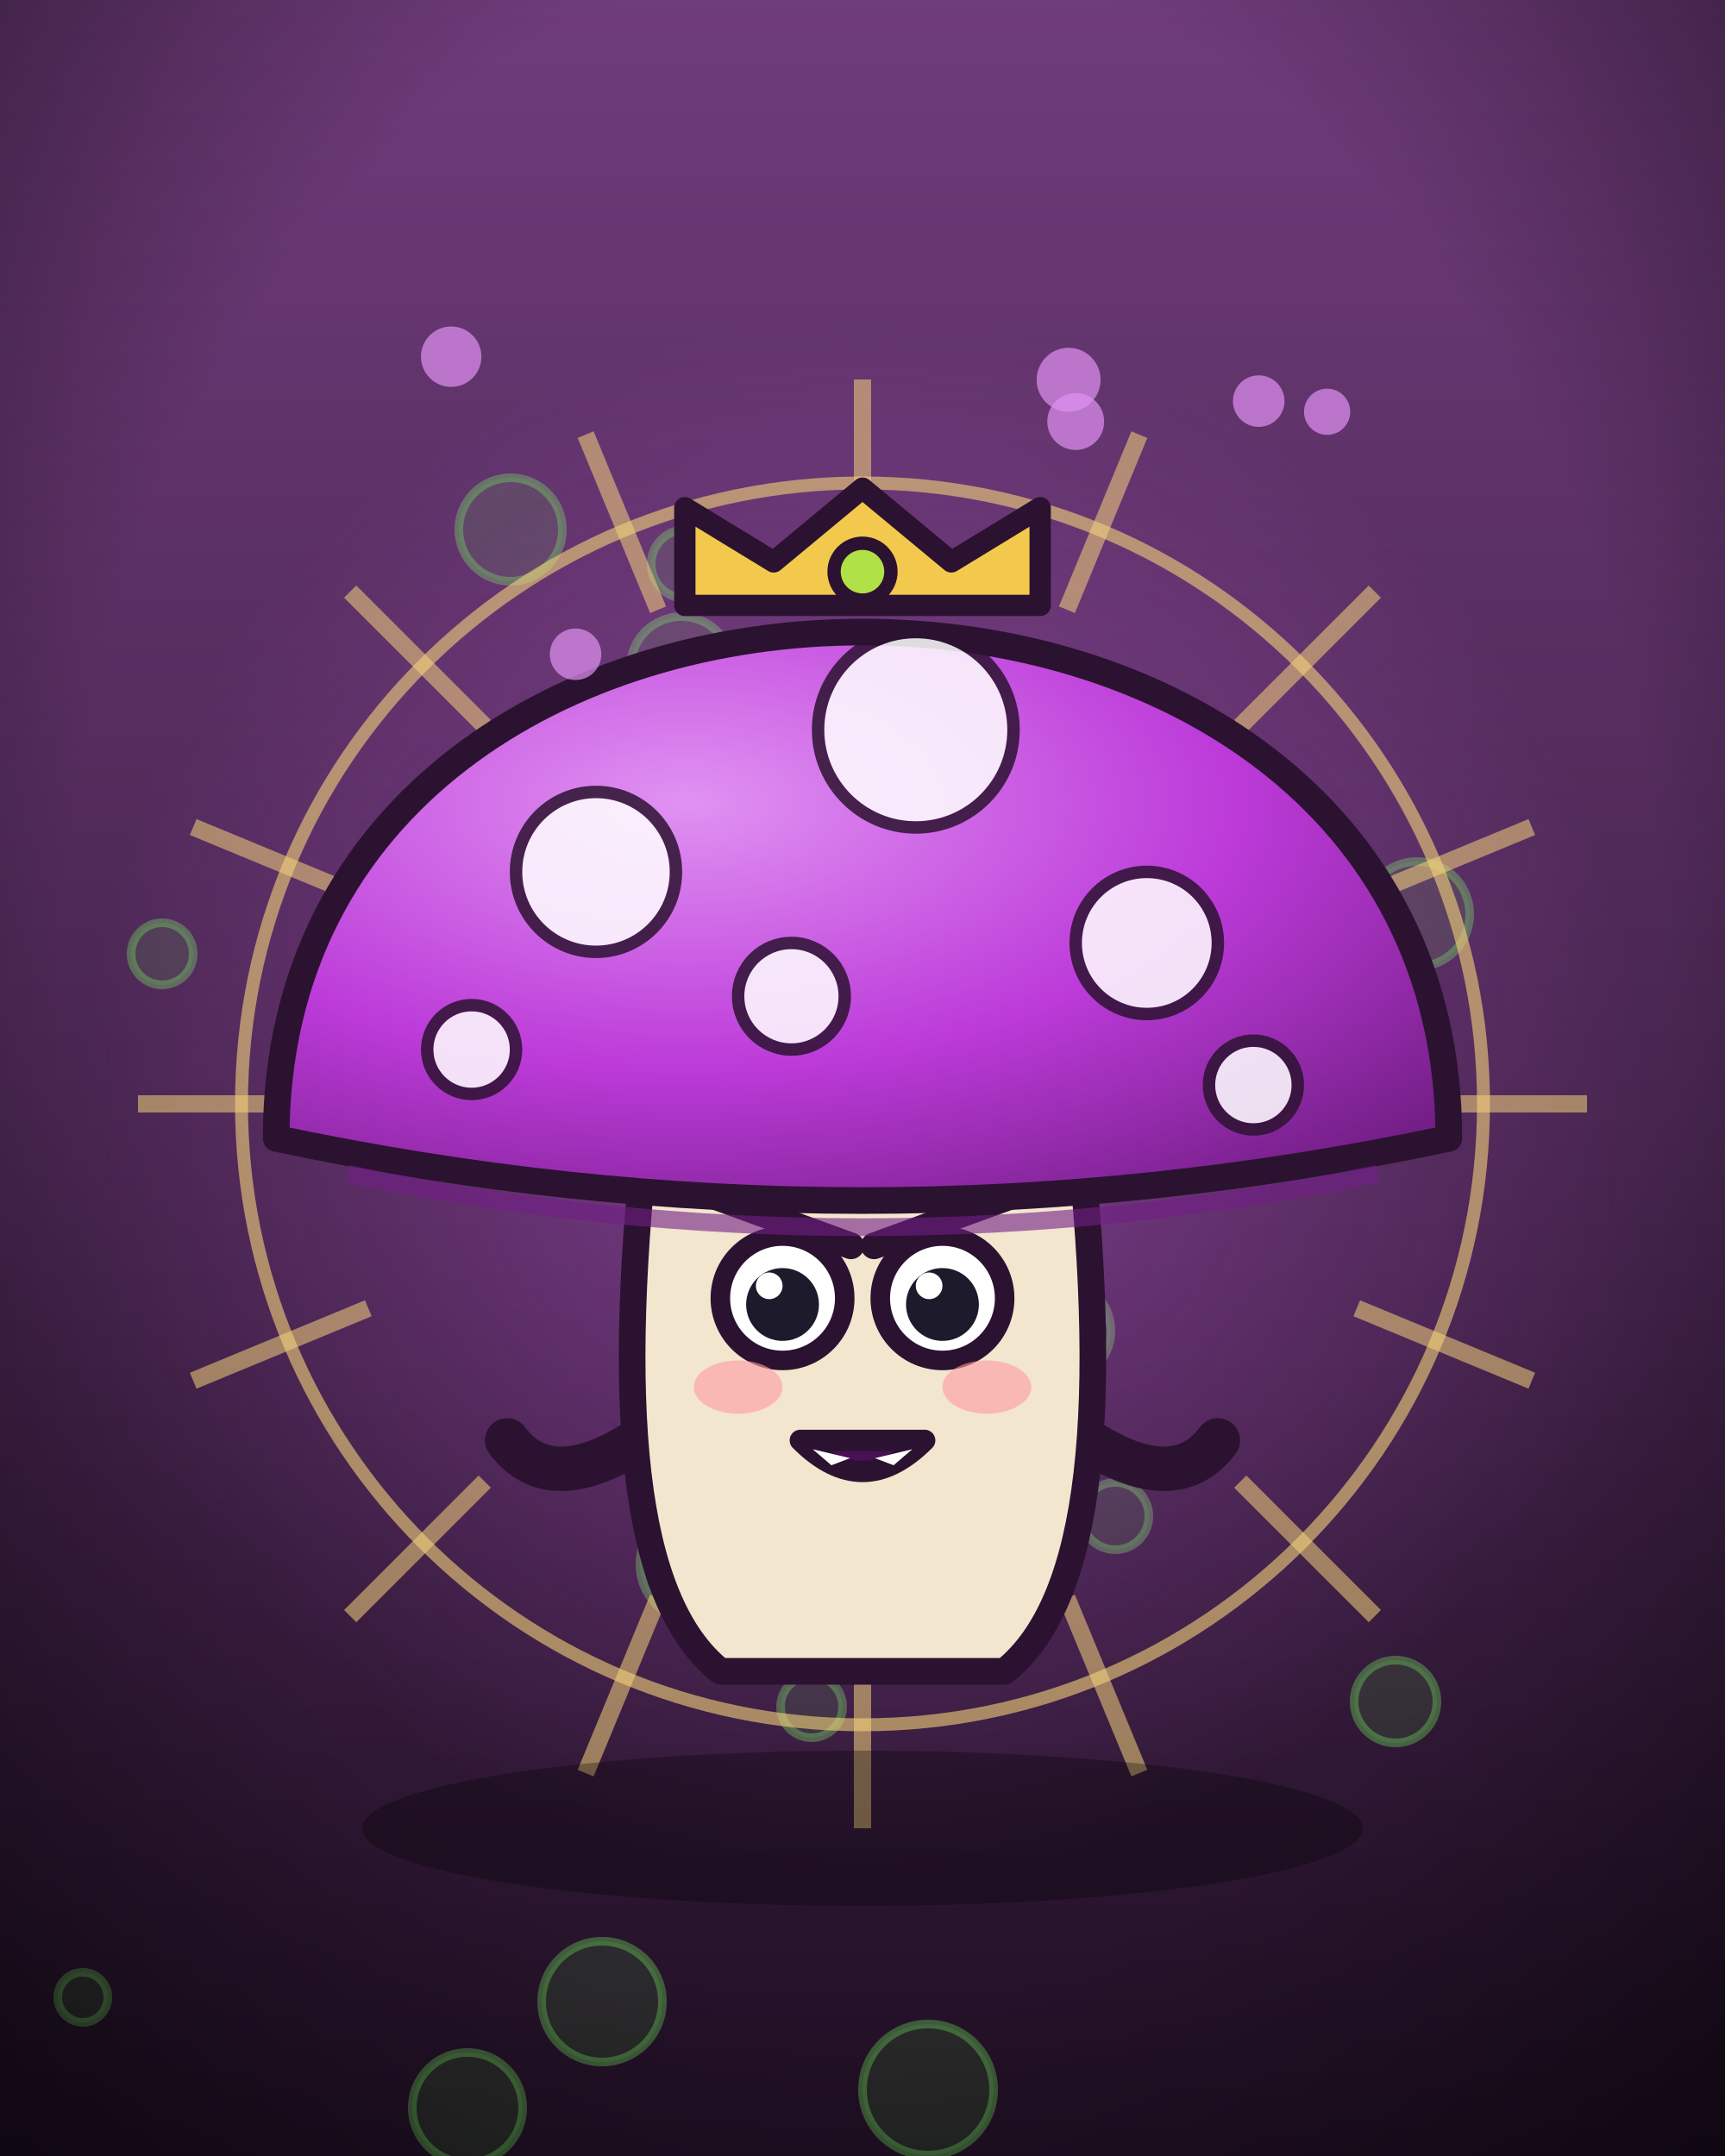
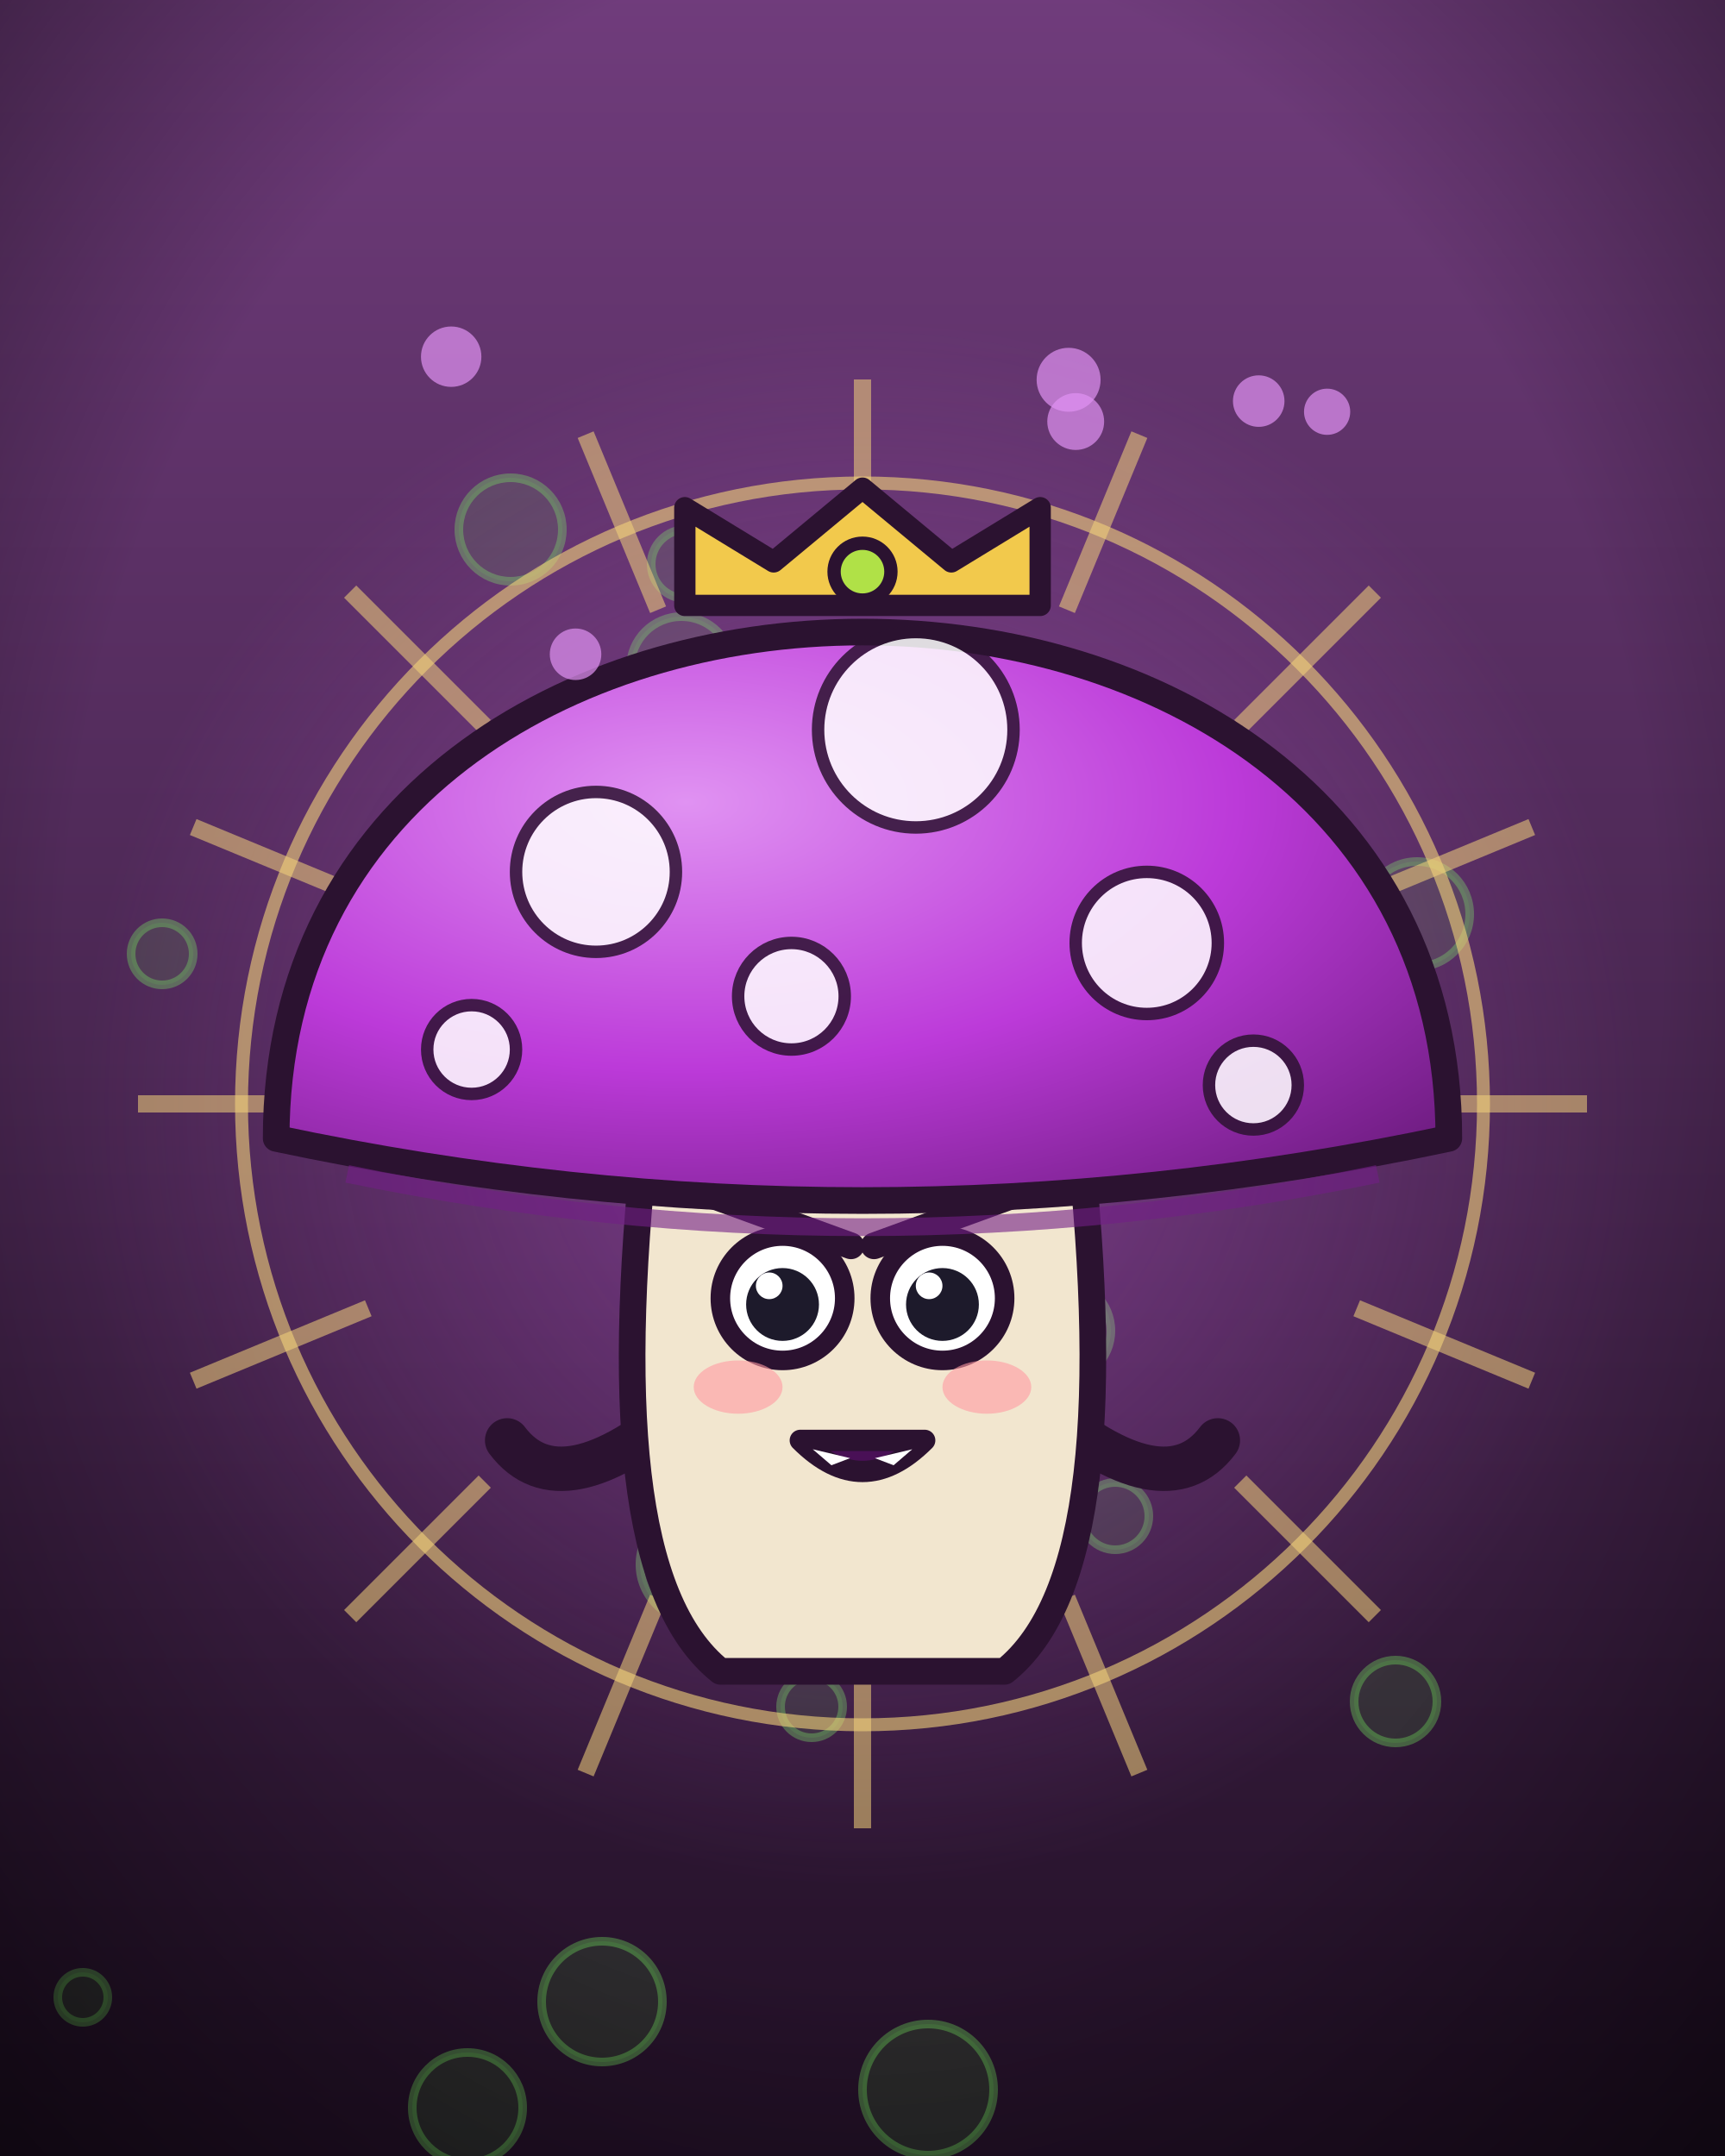
<svg xmlns="http://www.w3.org/2000/svg" viewBox="0 0 200 250" width="200" height="250">
  <defs>
    <linearGradient id="bg" x1="0" y1="0" x2="0" y2="1">
      <stop offset="0" stop-color="hsla(289,35%,36%,1)" />
      <stop offset="1" stop-color="hsla(289,40%,10%,1)" />
    </linearGradient>
    <radialGradient id="gm" cx=".35" cy=".3" r=".85">
      <stop offset="0" stop-color="hsla(289,78%,76%,1)" />
      <stop offset=".55" stop-color="hsla(289,68%,54%,1)" />
      <stop offset="1" stop-color="hsla(289,63%,32%,1)" />
    </radialGradient>
    <radialGradient id="ga" cx=".35" cy=".3" r=".85">
      <stop offset="0" stop-color="hsla(79,80%,76%,1)" />
      <stop offset=".6" stop-color="hsla(79,72%,58%,1)" />
      <stop offset="1" stop-color="hsla(79,60%,32%,1)" />
    </radialGradient>
    <linearGradient id="met" x1="0" y1="0" x2="0" y2="1">
      <stop offset="0" stop-color="#e3e8ef" />
      <stop offset=".5" stop-color="#9aa3b3" />
      <stop offset="1" stop-color="#5a6272" />
    </linearGradient>
    <radialGradient id="glow">
      <stop offset="0" stop-color="#fff" stop-opacity=".95" />
      <stop offset=".35" stop-color="hsla(289,95%,70%,1)" stop-opacity=".55" />
      <stop offset="1" stop-color="hsla(289,95%,70%,1)" stop-opacity="0" />
    </radialGradient>
    <radialGradient id="vig" cx=".5" cy=".45" r=".75">
      <stop offset=".62" stop-color="#000" stop-opacity="0" />
      <stop offset="1" stop-color="#000" stop-opacity=".55" />
    </radialGradient>
  </defs>
  <rect width="200" height="250" fill="url(#bg)" />
  <circle cx="129.3" cy="175.8" r="3.9" fill="hsla(110,70%,55%,.12)" stroke="hsla(110,80%,65%,.35)" stroke-width="1" />
  <circle cx="151.1" cy="100.5" r="6.2" fill="hsla(110,70%,55%,.12)" stroke="hsla(110,80%,65%,.35)" stroke-width="1" />
  <circle cx="59.2" cy="61.4" r="6" fill="hsla(110,70%,55%,.12)" stroke="hsla(110,80%,65%,.35)" stroke-width="1" />
  <circle cx="107.6" cy="242.3" r="7.6" fill="hsla(110,70%,55%,.12)" stroke="hsla(110,80%,65%,.35)" stroke-width="1" />
  <circle cx="119.6" cy="92.3" r="6.8" fill="hsla(110,70%,55%,.12)" stroke="hsla(110,80%,65%,.35)" stroke-width="1" />
  <circle cx="79.5" cy="65.4" r="4" fill="hsla(110,70%,55%,.12)" stroke="hsla(110,80%,65%,.35)" stroke-width="1" />
  <circle cx="94.1" cy="197.9" r="3.6" fill="hsla(110,70%,55%,.12)" stroke="hsla(110,80%,65%,.35)" stroke-width="1" />
  <circle cx="80.8" cy="181.4" r="6.6" fill="hsla(110,70%,55%,.12)" stroke="hsla(110,80%,65%,.35)" stroke-width="1" />
  <circle cx="54.2" cy="244.4" r="6.4" fill="hsla(110,70%,55%,.12)" stroke="hsla(110,80%,65%,.35)" stroke-width="1" />
  <circle cx="79" cy="77.4" r="5.9" fill="hsla(110,70%,55%,.12)" stroke="hsla(110,80%,65%,.35)" stroke-width="1" />
  <circle cx="161.8" cy="197.3" r="4.8" fill="hsla(110,70%,55%,.12)" stroke="hsla(110,80%,65%,.35)" stroke-width="1" />
  <circle cx="9.6" cy="231.6" r="2.9" fill="hsla(110,70%,55%,.12)" stroke="hsla(110,80%,65%,.35)" stroke-width="1" />
  <circle cx="69.8" cy="232.1" r="7" fill="hsla(110,70%,55%,.12)" stroke="hsla(110,80%,65%,.35)" stroke-width="1" />
  <circle cx="123" cy="154.3" r="5.8" fill="hsla(110,70%,55%,.12)" stroke="hsla(110,80%,65%,.35)" stroke-width="1" />
  <circle cx="18.8" cy="110.6" r="3.6" fill="hsla(110,70%,55%,.12)" stroke="hsla(110,80%,65%,.35)" stroke-width="1" />
  <circle cx="164.3" cy="106" r="6.1" fill="hsla(110,70%,55%,.12)" stroke="hsla(110,80%,65%,.35)" stroke-width="1" />
  <circle cx="100" cy="128" r="92" fill="url(#glow)" opacity=".45" />
  <circle cx="100" cy="128" r="72" fill="none" stroke="#f2d27a" stroke-width="1.5" opacity=".6" />
  <path d="M162,128 L184,128" stroke="#f2d27a" stroke-width="2" opacity=".55" />
  <path d="M157.3,151.7 L177.6,160.1" stroke="#f2d27a" stroke-width="2" opacity=".55" />
  <path d="M143.8,171.8 L159.4,187.4" stroke="#f2d27a" stroke-width="2" opacity=".55" />
  <path d="M123.7,185.3 L132.1,205.6" stroke="#f2d27a" stroke-width="2" opacity=".55" />
  <path d="M100,190 L100,212" stroke="#f2d27a" stroke-width="2" opacity=".55" />
  <path d="M76.3,185.3 L67.9,205.6" stroke="#f2d27a" stroke-width="2" opacity=".55" />
  <path d="M56.2,171.8 L40.6,187.4" stroke="#f2d27a" stroke-width="2" opacity=".55" />
  <path d="M42.7,151.7 L22.4,160.1" stroke="#f2d27a" stroke-width="2" opacity=".55" />
  <path d="M38,128 L16,128" stroke="#f2d27a" stroke-width="2" opacity=".55" />
  <path d="M42.7,104.3 L22.4,95.9" stroke="#f2d27a" stroke-width="2" opacity=".55" />
  <path d="M56.2,84.2 L40.6,68.6" stroke="#f2d27a" stroke-width="2" opacity=".55" />
  <path d="M76.3,70.7 L67.9,50.4" stroke="#f2d27a" stroke-width="2" opacity=".55" />
  <path d="M100,66 L100,44" stroke="#f2d27a" stroke-width="2" opacity=".55" />
  <path d="M123.7,70.7 L132.1,50.4" stroke="#f2d27a" stroke-width="2" opacity=".55" />
  <path d="M143.8,84.2 L159.4,68.6" stroke="#f2d27a" stroke-width="2" opacity=".55" />
  <path d="M157.3,104.3 L177.6,95.9" stroke="#f2d27a" stroke-width="2" opacity=".55" />
-   <ellipse cx="100" cy="212" rx="58" ry="9" fill="#000" opacity=".3" />
  <g transform="translate(100 132) scale(1.03)">
    <path d="M-20,30 Q-34,42 -40,34 M20,30 Q34,42 40,34" fill="none" stroke="hsla(289,45%,13%,1)" stroke-width="5" stroke-linejoin="round" stroke-linecap="round" />
    <path d="M-24,-4 C-28,30 -26,52 -16,60 L16,60 C26,52 28,30 24,-4 Z" fill="#f2e6cf" stroke="hsla(289,45%,13%,1)" stroke-width="3" stroke-linejoin="round" stroke-linecap="round" />
    <circle cx="-9" cy="18" r="7" fill="#fff" stroke="hsla(289,45%,13%,1)" stroke-width="2.2" stroke-linejoin="round" stroke-linecap="round" />
    <circle cx="-9" cy="18.7" r="4.1" fill="#1d1a2b" />
    <circle cx="-10.5" cy="16.6" r="1.5" fill="#fff" />
    <path d="M-16.7,6.5 L-1.3,12.1" stroke="hsla(289,45%,13%,1)" stroke-width="3" stroke-linejoin="round" stroke-linecap="round" fill="none" />
    <circle cx="9" cy="18" r="7" fill="#fff" stroke="hsla(289,45%,13%,1)" stroke-width="2.2" stroke-linejoin="round" stroke-linecap="round" />
    <circle cx="9" cy="18.7" r="4.1" fill="#1d1a2b" />
    <circle cx="7.5" cy="16.6" r="1.5" fill="#fff" />
    <path d="M1.3,12.1 L16.7,6.5" stroke="hsla(289,45%,13%,1)" stroke-width="3" stroke-linejoin="round" stroke-linecap="round" fill="none" />
    <path d="M-7,34 Q0,41 7,34 Z" fill="hsla(289,68%,20%,1)" stroke="hsla(289,45%,13%,1)" stroke-width="2.4" stroke-linejoin="round" stroke-linecap="round" />
    <path d="M-5.6,35 L-3.5,36.8 L-1.4,36 M1.4,36 L3.5,36.8 L5.6,35" fill="#fff" stroke="none" />
    <ellipse cx="-14" cy="28" rx="5" ry="3" fill="#ff9aa2" opacity=".6" />
    <ellipse cx="14" cy="28" rx="5" ry="3" fill="#ff9aa2" opacity=".6" />
    <path d="M-66,0 C-66,-76 66,-76 66,0 Q0,14 -66,0 Z" fill="url(#gm)" stroke="hsla(289,45%,13%,1)" stroke-width="3" stroke-linejoin="round" stroke-linecap="round" />
    <path d="M-58,4 Q0,16 58,4" fill="none" stroke="hsla(289,63%,32%,1)" stroke-width="2" opacity=".6" />
    <circle cx="-30" cy="-30" r="9" fill="#fff" opacity=".85" stroke="hsla(289,45%,13%,1)" stroke-width="1.4" stroke-linejoin="round" stroke-linecap="round" />
    <circle cx="6" cy="-46" r="11" fill="#fff" opacity=".85" stroke="hsla(289,45%,13%,1)" stroke-width="1.4" stroke-linejoin="round" stroke-linecap="round" />
    <circle cx="32" cy="-22" r="8" fill="#fff" opacity=".85" stroke="hsla(289,45%,13%,1)" stroke-width="1.4" stroke-linejoin="round" stroke-linecap="round" />
    <circle cx="-8" cy="-16" r="6" fill="#fff" opacity=".85" stroke="hsla(289,45%,13%,1)" stroke-width="1.4" stroke-linejoin="round" stroke-linecap="round" />
    <circle cx="-44" cy="-10" r="5" fill="#fff" opacity=".85" stroke="hsla(289,45%,13%,1)" stroke-width="1.4" stroke-linejoin="round" stroke-linecap="round" />
    <circle cx="44" cy="-6" r="5" fill="#fff" opacity=".85" stroke="hsla(289,45%,13%,1)" stroke-width="1.4" stroke-linejoin="round" stroke-linecap="round" />
    <path d="M-20,-60 L-20,-71 L-10,-64.9 L0,-73.2 L10,-64.9 L20,-71 L20,-60 Z" fill="#f2c94c" stroke="hsla(289,45%,13%,1)" stroke-width="2.4" stroke-linejoin="round" stroke-linecap="round" />
    <circle cx="0" cy="-63.8" r="3.2" fill="hsla(79,72%,58%,1)" stroke="hsla(289,45%,13%,1)" stroke-width="1.5" stroke-linejoin="round" stroke-linecap="round" />
    <circle cx="-46.3" cy="-88" r="3.4" fill="hsla(289,78%,76%,1)" opacity=".7" />
    <circle cx="-32.3" cy="-54.5" r="2.9" fill="hsla(289,78%,76%,1)" opacity=".7" />
    <circle cx="52.3" cy="-81.8" r="2.6" fill="hsla(289,78%,76%,1)" opacity=".7" />
    <circle cx="24" cy="-80.7" r="3.2" fill="hsla(289,78%,76%,1)" opacity=".7" />
    <circle cx="23.2" cy="-85.4" r="3.6" fill="hsla(289,78%,76%,1)" opacity=".7" />
    <circle cx="44.6" cy="-83" r="2.9" fill="hsla(289,78%,76%,1)" opacity=".7" />
  </g>
  <rect width="200" height="250" fill="url(#vig)" />
</svg>
